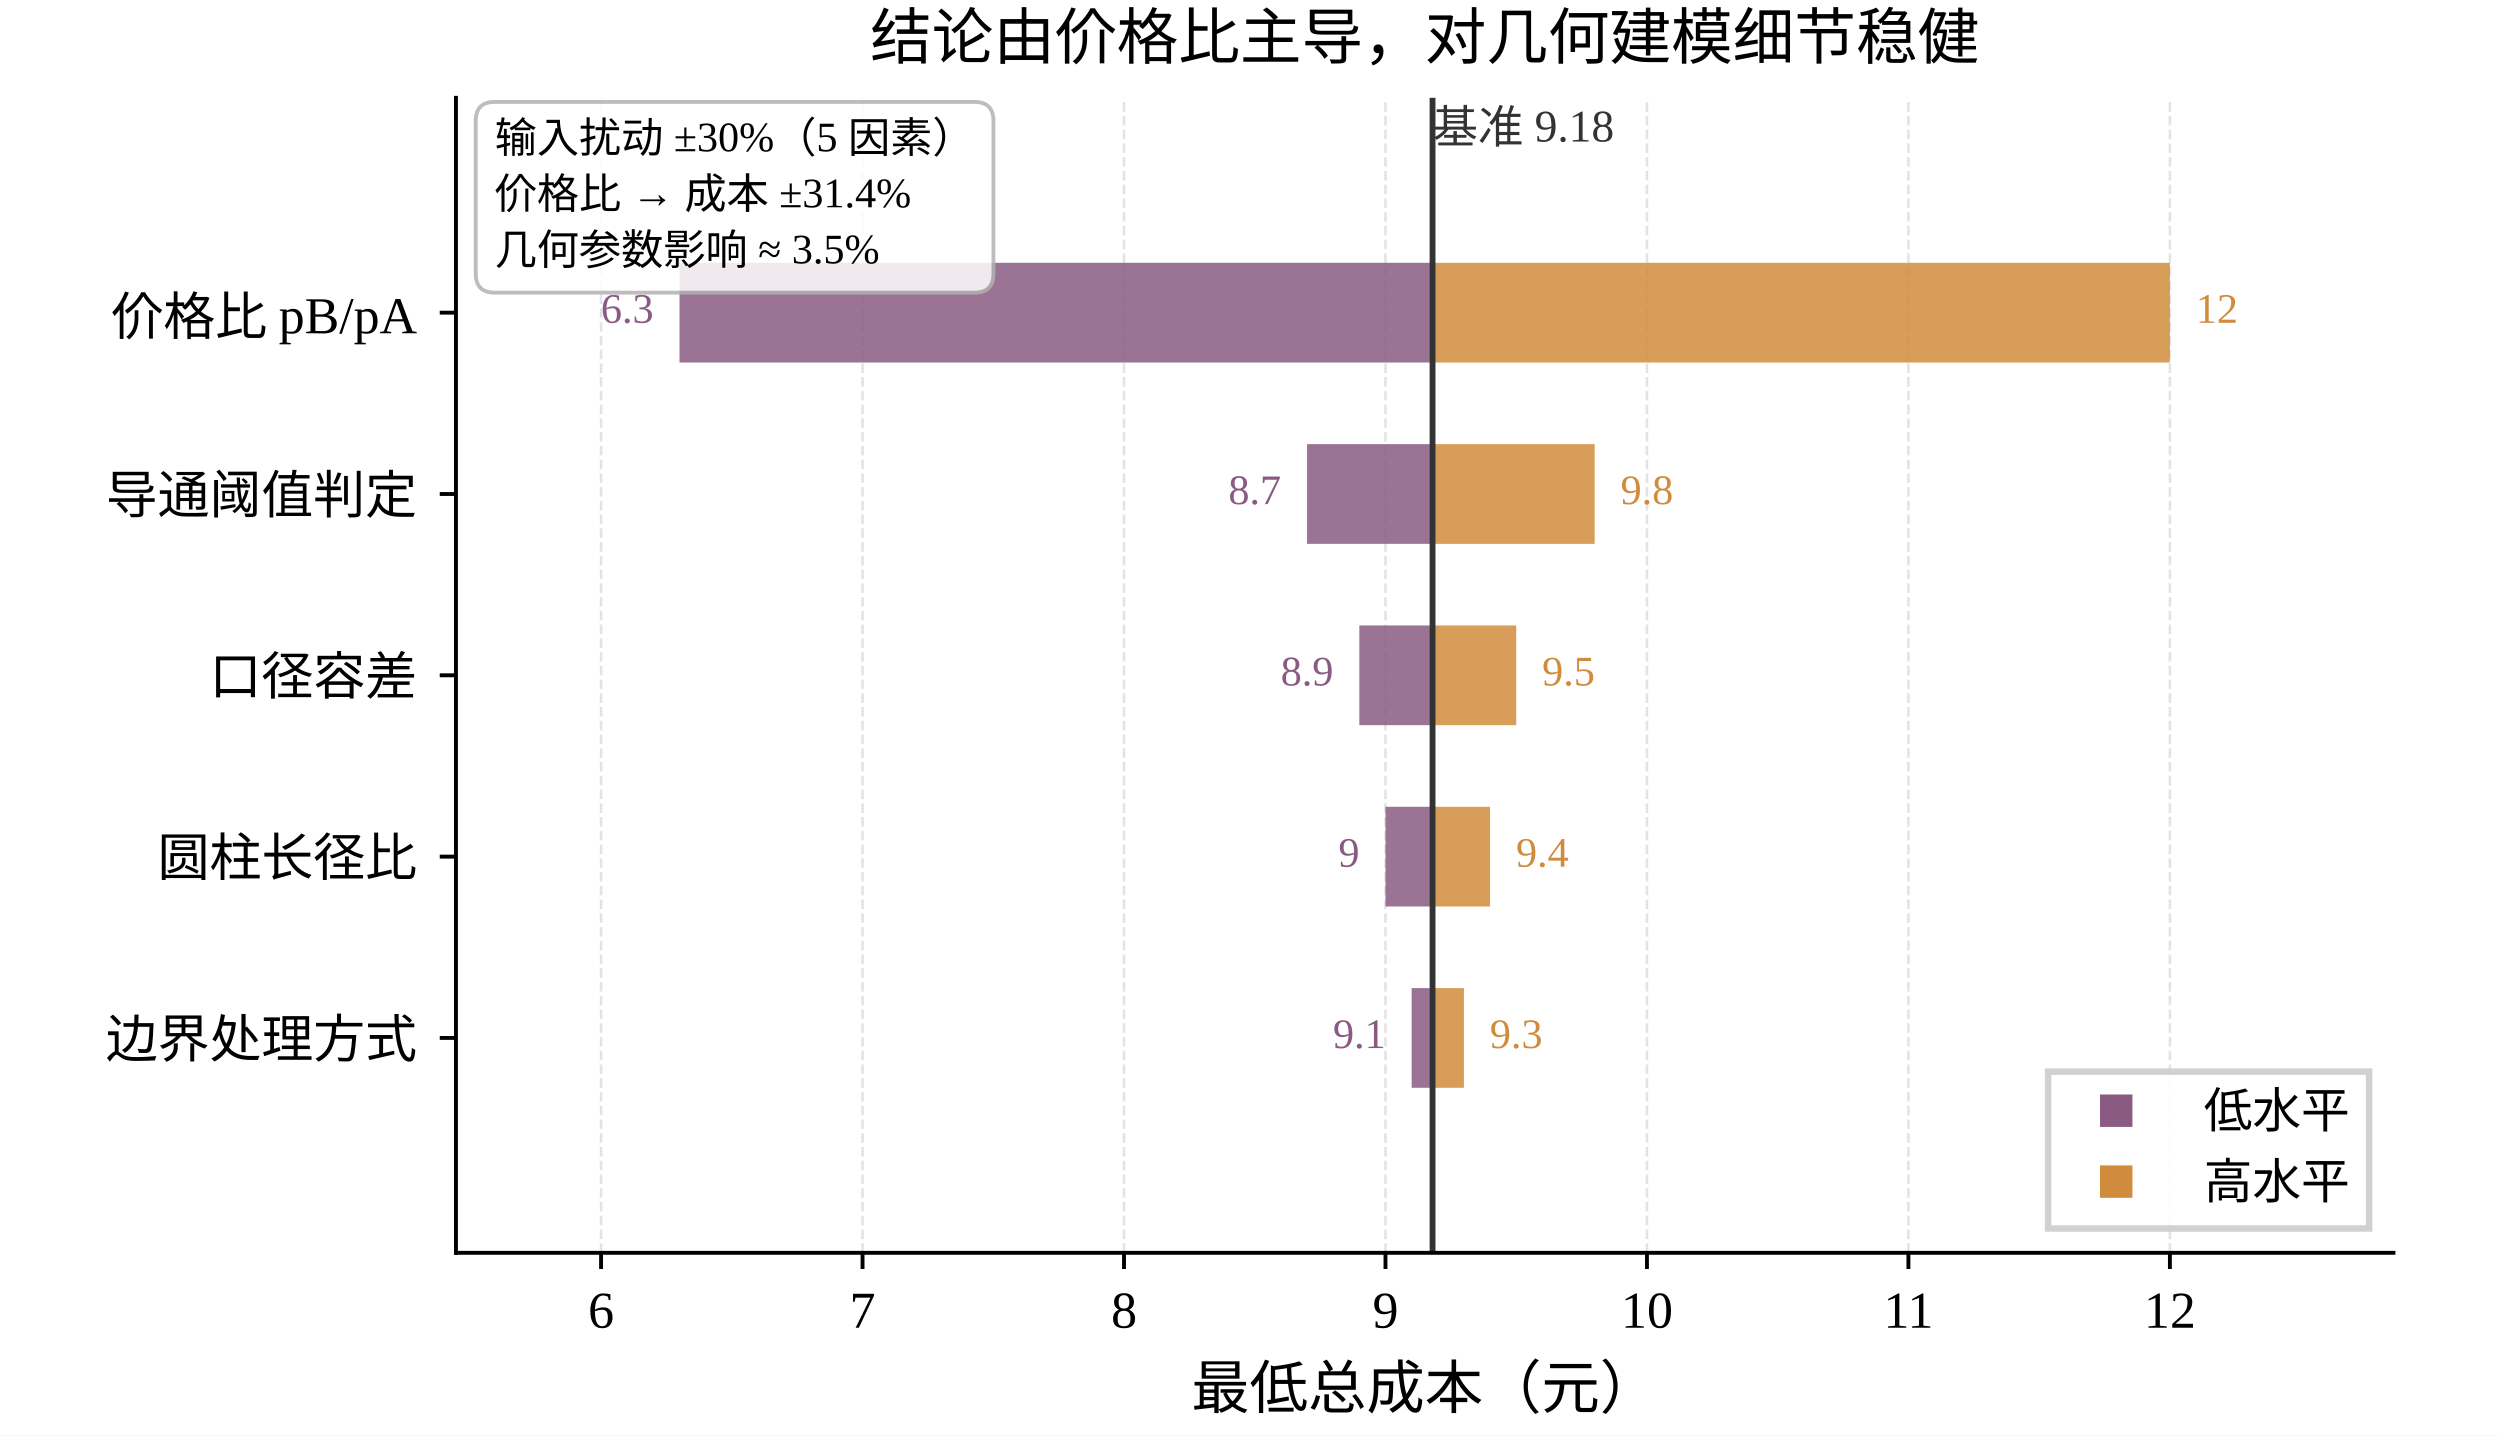
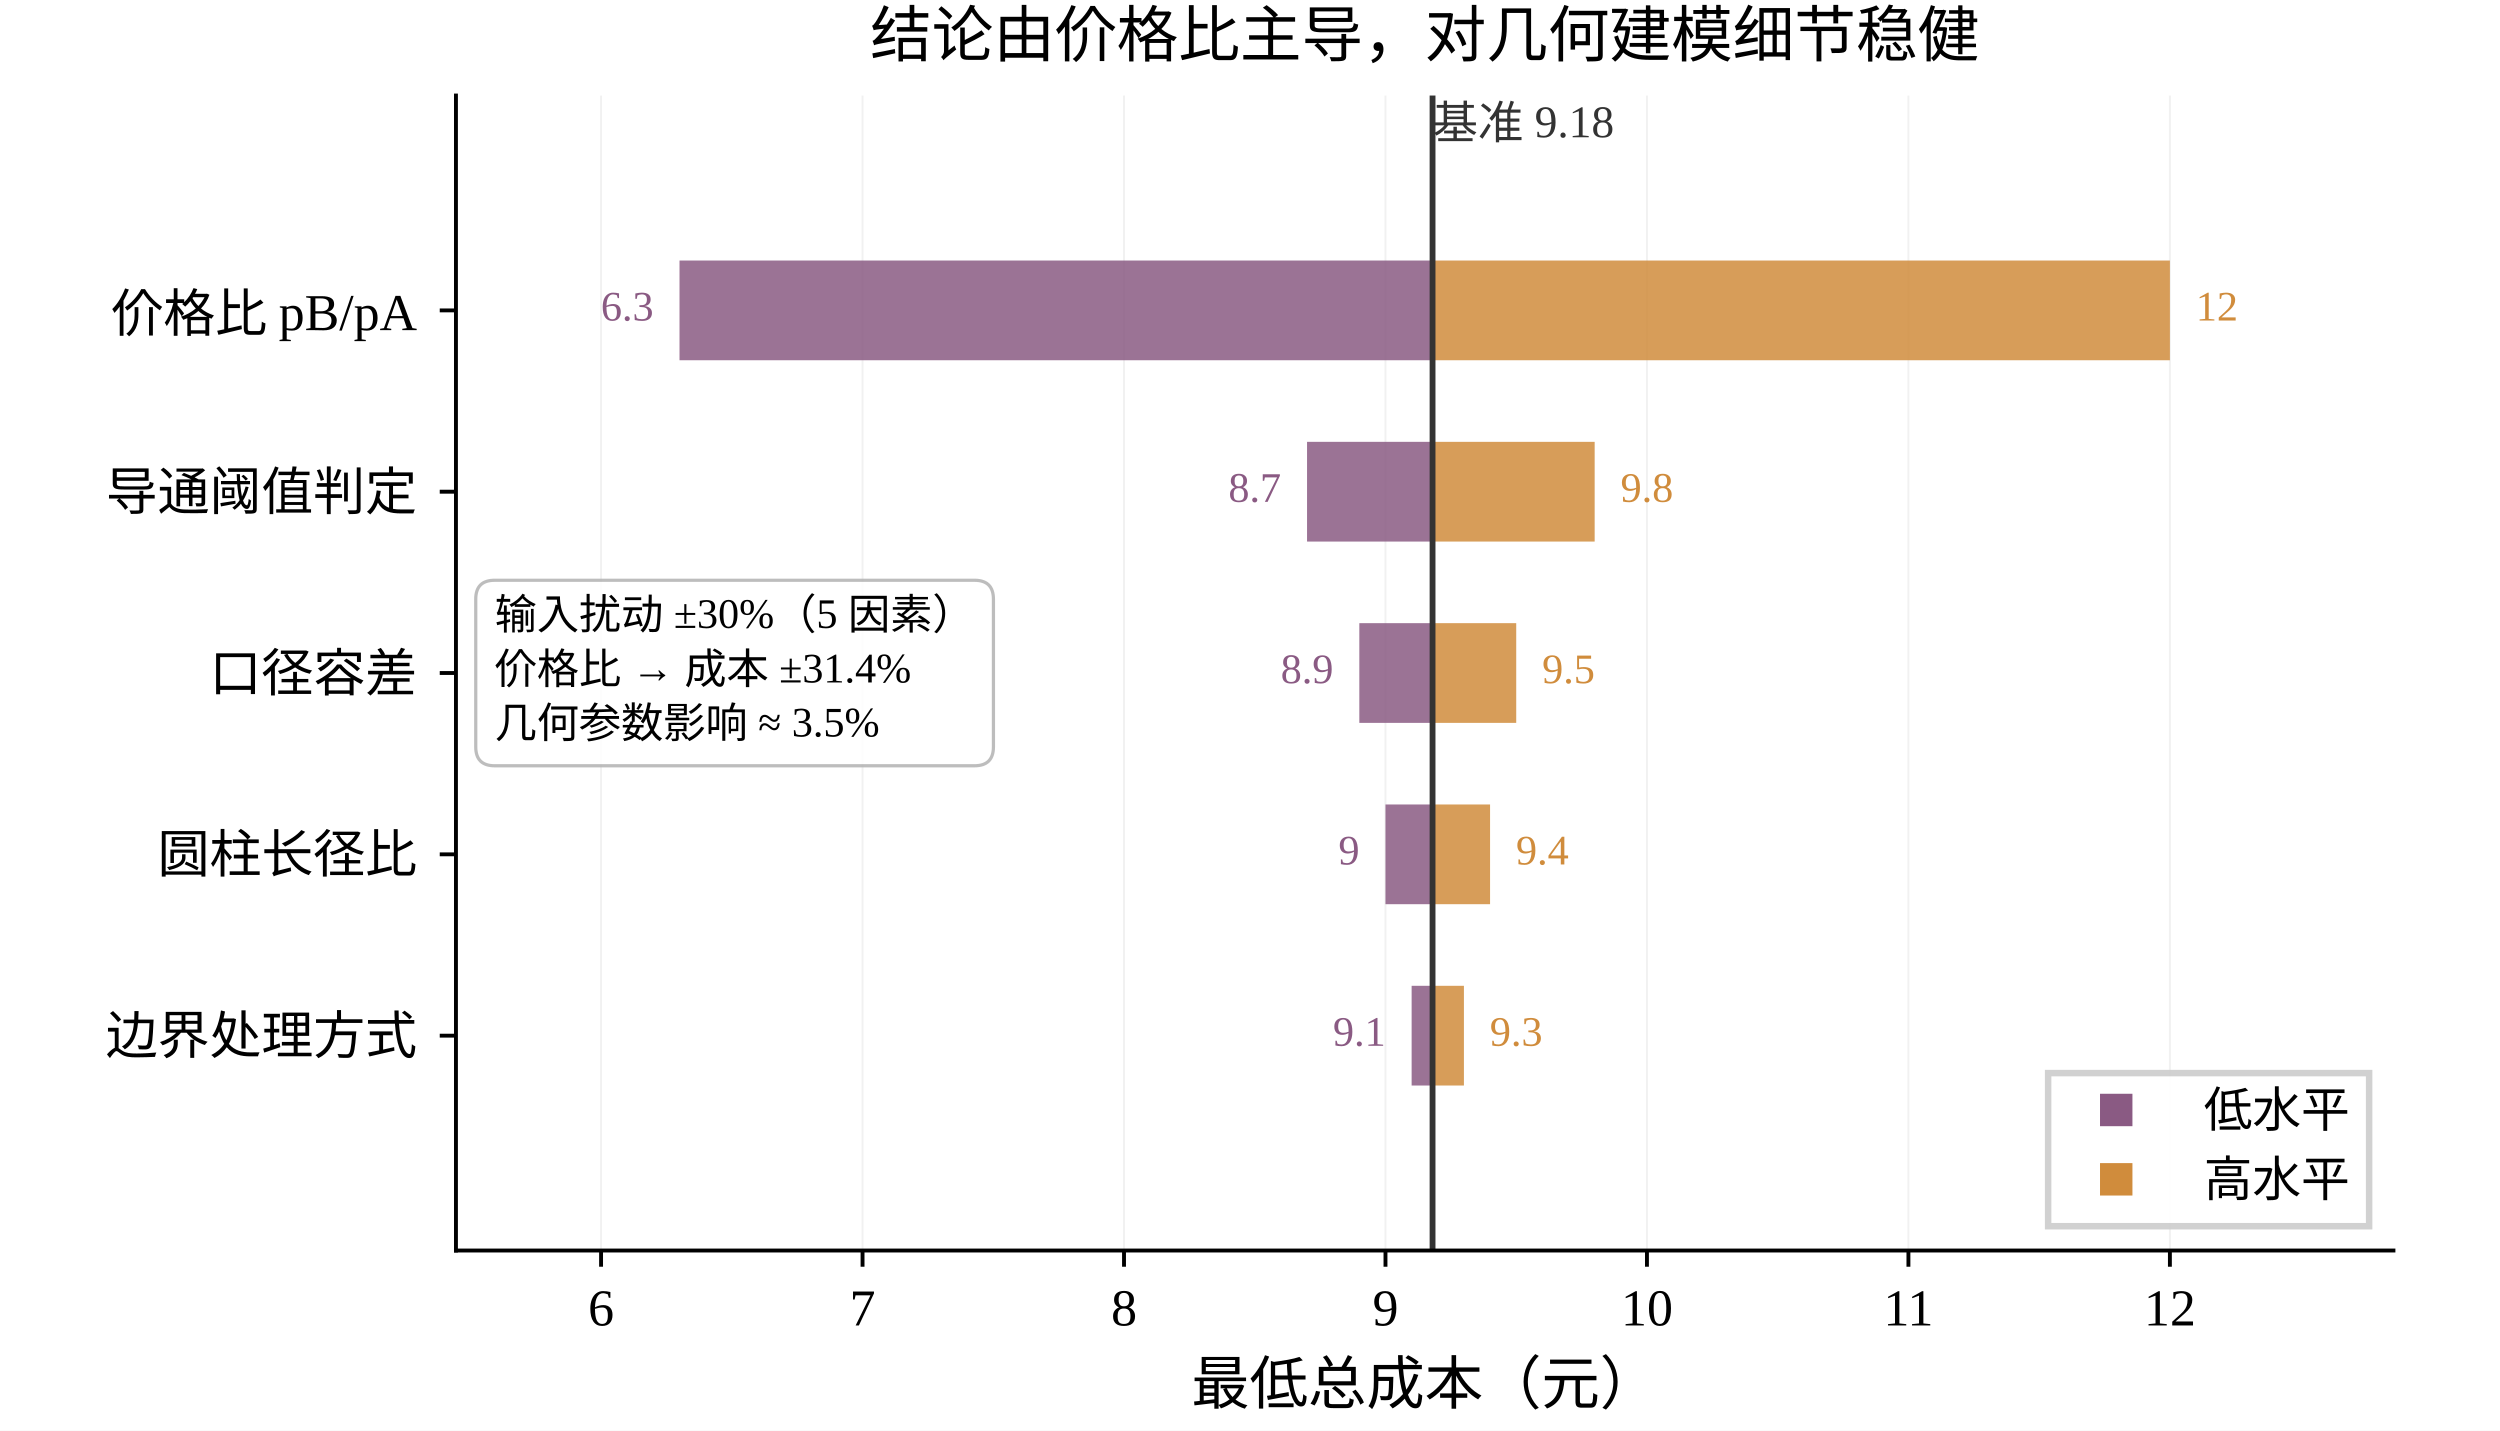
- <svg xmlns="http://www.w3.org/2000/svg" xmlns:xlink="http://www.w3.org/1999/xlink" width="385.512pt" height="221.354pt" viewBox="0 0 385.512 221.354" version="1.1">
+ <svg xmlns="http://www.w3.org/2000/svg" xmlns:xlink="http://www.w3.org/1999/xlink" width="385.512pt" height="220.619pt" viewBox="0 0 385.512 220.619" version="1.1">
  <defs>
    <style type="text/css">*{stroke-linejoin: round; stroke-linecap: butt}</style>
  </defs>
  <g id="figure_1">
    <g id="patch_1">
-       <path d="M 0 221.354  L 385.512 221.354  L 385.512 0  L 0 0  z " style="fill: #ffffff" />
+       <path d="M 0 220.619  L 385.512 220.619  L 385.512 0  L 0 0  z " style="fill: #ffffff" />
    </g>
    <g id="axes_1">
      <g id="patch_2">
-         <path d="M 70.31 193.189  L 369.082 193.189  L 369.082 15.082  L 70.31 15.082  z " style="fill: #ffffff" />
+         <path d="M 70.31 192.836  L 369.082 192.836  L 369.082 14.73  L 70.31 14.73  z " style="fill: #ffffff" />
      </g>
      <g id="matplotlib.axis_1">
        <g id="xtick_1">
          <g id="line2d_1">
-             <path d="M 92.688 193.189  L 92.688 15.082  " clip-path="url(#p2d4df7f6e6)" style="fill: none; stroke-dasharray: 1.48,0.64; stroke-dashoffset: 0; stroke: #b0b0b0; stroke-opacity: 0.35; stroke-width: 0.4" />
+             <path d="M 92.688 192.836  L 92.688 14.73  " clip-path="url(#p7b6209f1c3)" style="fill: none; stroke: #bfbfbf; stroke-opacity: 0.22; stroke-width: 0.3; stroke-linecap: square" />
          </g>
          <g id="line2d_2">
            <defs>
-               <path id="m2d085b9432" d="M 0 0  L 0 2.5  " style="stroke: #000000; stroke-width: 0.6" />
+               <path id="m5ace82a3a1" d="M 0 0  L 0 2.5  " style="stroke: #000000; stroke-width: 0.6" />
            </defs>
            <g>
-               <use xlink:href="#m2d085b9432" x="92.688" y="193.189" style="stroke: #000000; stroke-width: 0.6" />
+               <use xlink:href="#m5ace82a3a1" x="92.688" y="192.836" style="stroke: #000000; stroke-width: 0.6" />
            </g>
          </g>
          <g id="text_1">
-             <text style="font-size: 8px; font-family: 'Times New Roman', 'STIXGeneral', 'DejaVu Serif', 'Source Han Serif SC', 'SimSun', 'STSong', 'SimHei', 'Microsoft YaHei'; text-anchor: middle" x="92.688" y="204.744" transform="rotate(-0 92.68771 204.744)">6</text>
+             <text style="font-size: 8px; font-family: 'Times New Roman', 'STIXGeneral', 'DejaVu Serif', 'SimSun', 'STSong', 'STZhongsong', 'Microsoft YaHei', 'SimHei'; text-anchor: middle" x="92.688" y="204.391" transform="rotate(-0 92.68771 204.3915)">6</text>
          </g>
        </g>
        <g id="xtick_2">
          <g id="line2d_3">
-             <path d="M 133.008 193.189  L 133.008 15.082  " clip-path="url(#p2d4df7f6e6)" style="fill: none; stroke-dasharray: 1.48,0.64; stroke-dashoffset: 0; stroke: #b0b0b0; stroke-opacity: 0.35; stroke-width: 0.4" />
+             <path d="M 133.008 192.836  L 133.008 14.73  " clip-path="url(#p7b6209f1c3)" style="fill: none; stroke: #bfbfbf; stroke-opacity: 0.22; stroke-width: 0.3; stroke-linecap: square" />
          </g>
          <g id="line2d_4">
            <g>
-               <use xlink:href="#m2d085b9432" x="133.008" y="193.189" style="stroke: #000000; stroke-width: 0.6" />
+               <use xlink:href="#m5ace82a3a1" x="133.008" y="192.836" style="stroke: #000000; stroke-width: 0.6" />
            </g>
          </g>
          <g id="text_2">
-             <text style="font-size: 8px; font-family: 'Times New Roman', 'STIXGeneral', 'DejaVu Serif', 'Source Han Serif SC', 'SimSun', 'STSong', 'SimHei', 'Microsoft YaHei'; text-anchor: middle" x="133.008" y="204.744" transform="rotate(-0 133.0078 204.744)">7</text>
+             <text style="font-size: 8px; font-family: 'Times New Roman', 'STIXGeneral', 'DejaVu Serif', 'SimSun', 'STSong', 'STZhongsong', 'Microsoft YaHei', 'SimHei'; text-anchor: middle" x="133.008" y="204.391" transform="rotate(-0 133.0078 204.3915)">7</text>
          </g>
        </g>
        <g id="xtick_3">
          <g id="line2d_5">
-             <path d="M 173.328 193.189  L 173.328 15.082  " clip-path="url(#p2d4df7f6e6)" style="fill: none; stroke-dasharray: 1.48,0.64; stroke-dashoffset: 0; stroke: #b0b0b0; stroke-opacity: 0.35; stroke-width: 0.4" />
+             <path d="M 173.328 192.836  L 173.328 14.73  " clip-path="url(#p7b6209f1c3)" style="fill: none; stroke: #bfbfbf; stroke-opacity: 0.22; stroke-width: 0.3; stroke-linecap: square" />
          </g>
          <g id="line2d_6">
            <g>
-               <use xlink:href="#m2d085b9432" x="173.328" y="193.189" style="stroke: #000000; stroke-width: 0.6" />
+               <use xlink:href="#m5ace82a3a1" x="173.328" y="192.836" style="stroke: #000000; stroke-width: 0.6" />
            </g>
          </g>
          <g id="text_3">
-             <text style="font-size: 8px; font-family: 'Times New Roman', 'STIXGeneral', 'DejaVu Serif', 'Source Han Serif SC', 'SimSun', 'STSong', 'SimHei', 'Microsoft YaHei'; text-anchor: middle" x="173.328" y="204.744" transform="rotate(-0 173.3278 204.744)">8</text>
+             <text style="font-size: 8px; font-family: 'Times New Roman', 'STIXGeneral', 'DejaVu Serif', 'SimSun', 'STSong', 'STZhongsong', 'Microsoft YaHei', 'SimHei'; text-anchor: middle" x="173.328" y="204.391" transform="rotate(-0 173.3278 204.3915)">8</text>
          </g>
        </g>
        <g id="xtick_4">
          <g id="line2d_7">
-             <path d="M 213.648 193.189  L 213.648 15.082  " clip-path="url(#p2d4df7f6e6)" style="fill: none; stroke-dasharray: 1.48,0.64; stroke-dashoffset: 0; stroke: #b0b0b0; stroke-opacity: 0.35; stroke-width: 0.4" />
+             <path d="M 213.648 192.836  L 213.648 14.73  " clip-path="url(#p7b6209f1c3)" style="fill: none; stroke: #bfbfbf; stroke-opacity: 0.22; stroke-width: 0.3; stroke-linecap: square" />
          </g>
          <g id="line2d_8">
            <g>
-               <use xlink:href="#m2d085b9432" x="213.648" y="193.189" style="stroke: #000000; stroke-width: 0.6" />
+               <use xlink:href="#m5ace82a3a1" x="213.648" y="192.836" style="stroke: #000000; stroke-width: 0.6" />
            </g>
          </g>
          <g id="text_4">
-             <text style="font-size: 8px; font-family: 'Times New Roman', 'STIXGeneral', 'DejaVu Serif', 'Source Han Serif SC', 'SimSun', 'STSong', 'SimHei', 'Microsoft YaHei'; text-anchor: middle" x="213.648" y="204.744" transform="rotate(-0 213.6479 204.744)">9</text>
+             <text style="font-size: 8px; font-family: 'Times New Roman', 'STIXGeneral', 'DejaVu Serif', 'SimSun', 'STSong', 'STZhongsong', 'Microsoft YaHei', 'SimHei'; text-anchor: middle" x="213.648" y="204.391" transform="rotate(-0 213.6479 204.3915)">9</text>
          </g>
        </g>
        <g id="xtick_5">
          <g id="line2d_9">
-             <path d="M 253.968 193.189  L 253.968 15.082  " clip-path="url(#p2d4df7f6e6)" style="fill: none; stroke-dasharray: 1.48,0.64; stroke-dashoffset: 0; stroke: #b0b0b0; stroke-opacity: 0.35; stroke-width: 0.4" />
+             <path d="M 253.968 192.836  L 253.968 14.73  " clip-path="url(#p7b6209f1c3)" style="fill: none; stroke: #bfbfbf; stroke-opacity: 0.22; stroke-width: 0.3; stroke-linecap: square" />
          </g>
          <g id="line2d_10">
            <g>
-               <use xlink:href="#m2d085b9432" x="253.968" y="193.189" style="stroke: #000000; stroke-width: 0.6" />
+               <use xlink:href="#m5ace82a3a1" x="253.968" y="192.836" style="stroke: #000000; stroke-width: 0.6" />
            </g>
          </g>
          <g id="text_5">
-             <text style="font-size: 8px; font-family: 'Times New Roman', 'STIXGeneral', 'DejaVu Serif', 'Source Han Serif SC', 'SimSun', 'STSong', 'SimHei', 'Microsoft YaHei'; text-anchor: middle" x="253.968" y="204.744" transform="rotate(-0 253.968 204.744)">10</text>
+             <text style="font-size: 8px; font-family: 'Times New Roman', 'STIXGeneral', 'DejaVu Serif', 'SimSun', 'STSong', 'STZhongsong', 'Microsoft YaHei', 'SimHei'; text-anchor: middle" x="253.968" y="204.391" transform="rotate(-0 253.968 204.3915)">10</text>
          </g>
        </g>
        <g id="xtick_6">
          <g id="line2d_11">
-             <path d="M 294.288 193.189  L 294.288 15.082  " clip-path="url(#p2d4df7f6e6)" style="fill: none; stroke-dasharray: 1.48,0.64; stroke-dashoffset: 0; stroke: #b0b0b0; stroke-opacity: 0.35; stroke-width: 0.4" />
+             <path d="M 294.288 192.836  L 294.288 14.73  " clip-path="url(#p7b6209f1c3)" style="fill: none; stroke: #bfbfbf; stroke-opacity: 0.22; stroke-width: 0.3; stroke-linecap: square" />
          </g>
          <g id="line2d_12">
            <g>
-               <use xlink:href="#m2d085b9432" x="294.288" y="193.189" style="stroke: #000000; stroke-width: 0.6" />
+               <use xlink:href="#m5ace82a3a1" x="294.288" y="192.836" style="stroke: #000000; stroke-width: 0.6" />
            </g>
          </g>
          <g id="text_6">
-             <text style="font-size: 8px; font-family: 'Times New Roman', 'STIXGeneral', 'DejaVu Serif', 'Source Han Serif SC', 'SimSun', 'STSong', 'SimHei', 'Microsoft YaHei'; text-anchor: middle" x="294.288" y="204.744" transform="rotate(-0 294.288 204.744)">11</text>
+             <text style="font-size: 8px; font-family: 'Times New Roman', 'STIXGeneral', 'DejaVu Serif', 'SimSun', 'STSong', 'STZhongsong', 'Microsoft YaHei', 'SimHei'; text-anchor: middle" x="294.288" y="204.391" transform="rotate(-0 294.288 204.3915)">11</text>
          </g>
        </g>
        <g id="xtick_7">
          <g id="line2d_13">
-             <path d="M 334.608 193.189  L 334.608 15.082  " clip-path="url(#p2d4df7f6e6)" style="fill: none; stroke-dasharray: 1.48,0.64; stroke-dashoffset: 0; stroke: #b0b0b0; stroke-opacity: 0.35; stroke-width: 0.4" />
+             <path d="M 334.608 192.836  L 334.608 14.73  " clip-path="url(#p7b6209f1c3)" style="fill: none; stroke: #bfbfbf; stroke-opacity: 0.22; stroke-width: 0.3; stroke-linecap: square" />
          </g>
          <g id="line2d_14">
            <g>
-               <use xlink:href="#m2d085b9432" x="334.608" y="193.189" style="stroke: #000000; stroke-width: 0.6" />
+               <use xlink:href="#m5ace82a3a1" x="334.608" y="192.836" style="stroke: #000000; stroke-width: 0.6" />
            </g>
          </g>
          <g id="text_7">
-             <text style="font-size: 8px; font-family: 'Times New Roman', 'STIXGeneral', 'DejaVu Serif', 'Source Han Serif SC', 'SimSun', 'STSong', 'SimHei', 'Microsoft YaHei'; text-anchor: middle" x="334.608" y="204.744" transform="rotate(-0 334.6081 204.744)">12</text>
+             <text style="font-size: 8px; font-family: 'Times New Roman', 'STIXGeneral', 'DejaVu Serif', 'SimSun', 'STSong', 'STZhongsong', 'Microsoft YaHei', 'SimHei'; text-anchor: middle" x="334.608" y="204.391" transform="rotate(-0 334.6081 204.3915)">12</text>
          </g>
        </g>
        <g id="text_8">
-           <text style="font-size: 9px; font-family: 'Times New Roman', 'STIXGeneral', 'DejaVu Serif', 'Source Han Serif SC', 'SimSun', 'STSong', 'SimHei', 'Microsoft YaHei'; text-anchor: middle" x="219.696" y="217.188" transform="rotate(-0 219.6959 217.1883)">最低总成本（元）</text>
+           <text style="font-size: 9px; font-family: 'Times New Roman', 'STIXGeneral', 'DejaVu Serif', 'SimSun', 'STSong', 'STZhongsong', 'Microsoft YaHei', 'SimHei'; text-anchor: middle" x="219.696" y="216.51" transform="rotate(-0 219.6959 216.5096)">最低总成本（元）</text>
        </g>
      </g>
      <g id="matplotlib.axis_2">
        <g id="ytick_1">
          <g id="line2d_15">
            <defs>
-               <path id="m9dc1d3b550" d="M 0 0  L -2.5 0  " style="stroke: #000000; stroke-width: 0.6" />
+               <path id="m6c6a6c24d3" d="M 0 0  L -2.5 0  " style="stroke: #000000; stroke-width: 0.6" />
            </defs>
            <g>
-               <use xlink:href="#m9dc1d3b550" x="70.31" y="160.056" style="stroke: #000000; stroke-width: 0.6" />
+               <use xlink:href="#m6c6a6c24d3" x="70.31" y="159.704" style="stroke: #000000; stroke-width: 0.6" />
            </g>
          </g>
          <g id="text_9">
-             <text style="font-size: 8px; font-family: 'Times New Roman', 'STIXGeneral', 'DejaVu Serif', 'Source Han Serif SC', 'SimSun', 'STSong', 'SimHei', 'Microsoft YaHei'; text-anchor: end" x="64.31" y="163.052" transform="rotate(-0 64.31008 163.0524)">边界处理方式</text>
+             <text style="font-size: 8px; font-family: 'Times New Roman', 'STIXGeneral', 'DejaVu Serif', 'SimSun', 'STSong', 'STZhongsong', 'Microsoft YaHei', 'SimHei'; text-anchor: end" x="64.31" y="162.504" transform="rotate(-0 64.31008 162.5042)">边界处理方式</text>
          </g>
        </g>
        <g id="ytick_2">
          <g id="line2d_16">
            <g>
-               <use xlink:href="#m9dc1d3b550" x="70.31" y="132.096" style="stroke: #000000; stroke-width: 0.6" />
+               <use xlink:href="#m6c6a6c24d3" x="70.31" y="131.743" style="stroke: #000000; stroke-width: 0.6" />
            </g>
          </g>
          <g id="text_10">
-             <text style="font-size: 8px; font-family: 'Times New Roman', 'STIXGeneral', 'DejaVu Serif', 'Source Han Serif SC', 'SimSun', 'STSong', 'SimHei', 'Microsoft YaHei'; text-anchor: end" x="64.31" y="135.072" transform="rotate(-0 64.31008 135.0722)">圆柱长径比</text>
+             <text style="font-size: 8px; font-family: 'Times New Roman', 'STIXGeneral', 'DejaVu Serif', 'SimSun', 'STSong', 'STZhongsong', 'Microsoft YaHei', 'SimHei'; text-anchor: end" x="64.31" y="134.544" transform="rotate(-0 64.31008 134.5441)">圆柱长径比</text>
          </g>
        </g>
        <g id="ytick_3">
          <g id="line2d_17">
            <g>
-               <use xlink:href="#m9dc1d3b550" x="70.31" y="104.136" style="stroke: #000000; stroke-width: 0.6" />
+               <use xlink:href="#m6c6a6c24d3" x="70.31" y="103.783" style="stroke: #000000; stroke-width: 0.6" />
            </g>
          </g>
          <g id="text_11">
-             <text style="font-size: 8px; font-family: 'Times New Roman', 'STIXGeneral', 'DejaVu Serif', 'Source Han Serif SC', 'SimSun', 'STSong', 'SimHei', 'Microsoft YaHei'; text-anchor: end" x="64.31" y="107.108" transform="rotate(-0 64.31008 107.1076)">口径容差</text>
+             <text style="font-size: 8px; font-family: 'Times New Roman', 'STIXGeneral', 'DejaVu Serif', 'SimSun', 'STSong', 'STZhongsong', 'Microsoft YaHei', 'SimHei'; text-anchor: end" x="64.31" y="106.615" transform="rotate(-0 64.31008 106.6151)">口径容差</text>
          </g>
        </g>
        <g id="ytick_4">
          <g id="line2d_18">
            <g>
-               <use xlink:href="#m9dc1d3b550" x="70.31" y="76.176" style="stroke: #000000; stroke-width: 0.6" />
+               <use xlink:href="#m6c6a6c24d3" x="70.31" y="75.823" style="stroke: #000000; stroke-width: 0.6" />
            </g>
          </g>
          <g id="text_12">
-             <text style="font-size: 8px; font-family: 'Times New Roman', 'STIXGeneral', 'DejaVu Serif', 'Source Han Serif SC', 'SimSun', 'STSong', 'SimHei', 'Microsoft YaHei'; text-anchor: end" x="64.31" y="79.16" transform="rotate(-0 64.31008 79.15991)">导通阈值判定</text>
+             <text style="font-size: 8px; font-family: 'Times New Roman', 'STIXGeneral', 'DejaVu Serif', 'SimSun', 'STSong', 'STZhongsong', 'Microsoft YaHei', 'SimHei'; text-anchor: end" x="64.31" y="78.639" transform="rotate(-0 64.31008 78.63928)">导通阈值判定</text>
          </g>
        </g>
        <g id="ytick_5">
          <g id="line2d_19">
            <g>
-               <use xlink:href="#m9dc1d3b550" x="70.31" y="48.215" style="stroke: #000000; stroke-width: 0.6" />
+               <use xlink:href="#m6c6a6c24d3" x="70.31" y="47.863" style="stroke: #000000; stroke-width: 0.6" />
            </g>
          </g>
          <g id="text_13">
-             <text style="font-size: 8px; font-family: 'Times New Roman', 'STIXGeneral', 'DejaVu Serif', 'Source Han Serif SC', 'SimSun', 'STSong', 'SimHei', 'Microsoft YaHei'; text-anchor: end" x="64.31" y="51.643" transform="rotate(-0 64.31008 51.64346)">价格比 pB/pA</text>
+             <text style="font-size: 8px; font-family: 'Times New Roman', 'STIXGeneral', 'DejaVu Serif', 'SimSun', 'STSong', 'STZhongsong', 'Microsoft YaHei', 'SimHei'; text-anchor: end" x="64.31" y="51.16" transform="rotate(-0 64.31008 51.15971)">价格比 pB/pA</text>
          </g>
        </g>
      </g>
      <g id="patch_3">
-         <path d="M 220.906 167.745  L 217.68 167.745  L 217.68 152.367  L 220.906 152.367  z " clip-path="url(#p2d4df7f6e6)" style="fill: #8a5a83; opacity: 0.85" />
+         <path d="M 220.906 167.393  L 217.68 167.393  L 217.68 152.015  L 220.906 152.015  z " clip-path="url(#p7b6209f1c3)" style="fill: #8a5a83; opacity: 0.85" />
      </g>
      <g id="patch_4">
-         <path d="M 220.906 167.745  L 225.744 167.745  L 225.744 152.367  L 220.906 152.367  z " clip-path="url(#p2d4df7f6e6)" style="fill: #d08c3c; opacity: 0.85" />
+         <path d="M 220.906 167.393  L 225.744 167.393  L 225.744 152.015  L 220.906 152.015  z " clip-path="url(#p7b6209f1c3)" style="fill: #d08c3c; opacity: 0.85" />
      </g>
      <g id="patch_5">
-         <path d="M 220.906 139.785  L 213.648 139.785  L 213.648 124.407  L 220.906 124.407  z " clip-path="url(#p2d4df7f6e6)" style="fill: #8a5a83; opacity: 0.85" />
+         <path d="M 220.906 139.432  L 213.648 139.432  L 213.648 124.054  L 220.906 124.054  z " clip-path="url(#p7b6209f1c3)" style="fill: #8a5a83; opacity: 0.85" />
      </g>
      <g id="patch_6">
-         <path d="M 220.906 139.785  L 229.776 139.785  L 229.776 124.407  L 220.906 124.407  z " clip-path="url(#p2d4df7f6e6)" style="fill: #d08c3c; opacity: 0.85" />
+         <path d="M 220.906 139.432  L 229.776 139.432  L 229.776 124.054  L 220.906 124.054  z " clip-path="url(#p7b6209f1c3)" style="fill: #d08c3c; opacity: 0.85" />
      </g>
      <g id="patch_7">
-         <path d="M 220.906 111.825  L 209.616 111.825  L 209.616 96.447  L 220.906 96.447  z " clip-path="url(#p2d4df7f6e6)" style="fill: #8a5a83; opacity: 0.85" />
+         <path d="M 220.906 111.472  L 209.616 111.472  L 209.616 96.094  L 220.906 96.094  z " clip-path="url(#p7b6209f1c3)" style="fill: #8a5a83; opacity: 0.85" />
      </g>
      <g id="patch_8">
-         <path d="M 220.906 111.825  L 233.808 111.825  L 233.808 96.447  L 220.906 96.447  z " clip-path="url(#p2d4df7f6e6)" style="fill: #d08c3c; opacity: 0.85" />
+         <path d="M 220.906 111.472  L 233.808 111.472  L 233.808 96.094  L 220.906 96.094  z " clip-path="url(#p7b6209f1c3)" style="fill: #d08c3c; opacity: 0.85" />
      </g>
      <g id="patch_9">
-         <path d="M 220.906 83.865  L 201.552 83.865  L 201.552 68.486  L 220.906 68.486  z " clip-path="url(#p2d4df7f6e6)" style="fill: #8a5a83; opacity: 0.85" />
+         <path d="M 220.906 83.512  L 201.552 83.512  L 201.552 68.134  L 220.906 68.134  z " clip-path="url(#p7b6209f1c3)" style="fill: #8a5a83; opacity: 0.85" />
      </g>
      <g id="patch_10">
-         <path d="M 220.906 83.865  L 245.904 83.865  L 245.904 68.486  L 220.906 68.486  z " clip-path="url(#p2d4df7f6e6)" style="fill: #d08c3c; opacity: 0.85" />
+         <path d="M 220.906 83.512  L 245.904 83.512  L 245.904 68.134  L 220.906 68.134  z " clip-path="url(#p7b6209f1c3)" style="fill: #d08c3c; opacity: 0.85" />
      </g>
      <g id="patch_11">
-         <path d="M 220.906 55.904  L 104.784 55.904  L 104.784 40.526  L 220.906 40.526  z " clip-path="url(#p2d4df7f6e6)" style="fill: #8a5a83; opacity: 0.85" />
+         <path d="M 220.906 55.552  L 104.784 55.552  L 104.784 40.174  L 220.906 40.174  z " clip-path="url(#p7b6209f1c3)" style="fill: #8a5a83; opacity: 0.85" />
      </g>
      <g id="patch_12">
-         <path d="M 220.906 55.904  L 334.608 55.904  L 334.608 40.526  L 220.906 40.526  z " clip-path="url(#p2d4df7f6e6)" style="fill: #d08c3c; opacity: 0.85" />
+         <path d="M 220.906 55.552  L 334.608 55.552  L 334.608 40.174  L 220.906 40.174  z " clip-path="url(#p7b6209f1c3)" style="fill: #d08c3c; opacity: 0.85" />
      </g>
      <g id="line2d_20">
-         <path d="M 220.906 193.189  L 220.906 15.082  " clip-path="url(#p2d4df7f6e6)" style="fill: none; stroke: #333333; stroke-width: 0.9; stroke-linecap: square" />
+         <path d="M 220.906 192.836  L 220.906 14.73  " clip-path="url(#p7b6209f1c3)" style="fill: none; stroke: #333333; stroke-width: 0.9; stroke-linecap: square" />
      </g>
      <g id="line2d_21" />
      <g id="line2d_22" />
      <g id="patch_13">
-         <path d="M 70.31 193.189  L 70.31 15.082  " style="fill: none; stroke: #000000; stroke-width: 0.6; stroke-linejoin: miter; stroke-linecap: square" />
+         <path d="M 70.31 192.836  L 70.31 14.73  " style="fill: none; stroke: #000000; stroke-width: 0.6; stroke-linejoin: miter; stroke-linecap: square" />
      </g>
      <g id="patch_14">
-         <path d="M 70.31 193.189  L 369.082 193.189  " style="fill: none; stroke: #000000; stroke-width: 0.6; stroke-linejoin: miter; stroke-linecap: square" />
+         <path d="M 70.31 192.836  L 369.082 192.836  " style="fill: none; stroke: #000000; stroke-width: 0.6; stroke-linejoin: miter; stroke-linecap: square" />
      </g>
      <g id="text_14">
-         <text style="font-size: 6.5px; font-family: 'Times New Roman', 'STIXGeneral', 'DejaVu Serif', 'Source Han Serif SC', 'SimSun', 'STSong', 'SimHei', 'Microsoft YaHei'; text-anchor: end; fill: #8a5a83" x="213.68" y="161.618" transform="rotate(-0 213.6799 161.6176)">9.1</text>
+         <text style="font-size: 6.5px; font-family: 'Times New Roman', 'STIXGeneral', 'DejaVu Serif', 'SimSun', 'STSong', 'STZhongsong', 'Microsoft YaHei', 'SimHei'; text-anchor: end; fill: #8a5a83" x="213.68" y="161.265" transform="rotate(-0 213.6799 161.2651)">9.1</text>
      </g>
      <g id="text_15">
-         <text style="font-size: 6.5px; font-family: 'Times New Roman', 'STIXGeneral', 'DejaVu Serif', 'Source Han Serif SC', 'SimSun', 'STSong', 'SimHei', 'Microsoft YaHei'; text-anchor: start; fill: #d08c3c" x="229.744" y="161.618" transform="rotate(-0 229.7439 161.6176)">9.3</text>
+         <text style="font-size: 6.5px; font-family: 'Times New Roman', 'STIXGeneral', 'DejaVu Serif', 'SimSun', 'STSong', 'STZhongsong', 'Microsoft YaHei', 'SimHei'; text-anchor: start; fill: #d08c3c" x="229.744" y="161.265" transform="rotate(-0 229.7439 161.2651)">9.3</text>
      </g>
      <g id="text_16">
-         <text style="font-size: 6.5px; font-family: 'Times New Roman', 'STIXGeneral', 'DejaVu Serif', 'Source Han Serif SC', 'SimSun', 'STSong', 'SimHei', 'Microsoft YaHei'; text-anchor: end; fill: #8a5a83" x="209.648" y="133.657" transform="rotate(-0 209.6479 133.6574)">9</text>
+         <text style="font-size: 6.5px; font-family: 'Times New Roman', 'STIXGeneral', 'DejaVu Serif', 'SimSun', 'STSong', 'STZhongsong', 'Microsoft YaHei', 'SimHei'; text-anchor: end; fill: #8a5a83" x="209.648" y="133.305" transform="rotate(-0 209.6479 133.3049)">9</text>
      </g>
      <g id="text_17">
-         <text style="font-size: 6.5px; font-family: 'Times New Roman', 'STIXGeneral', 'DejaVu Serif', 'Source Han Serif SC', 'SimSun', 'STSong', 'SimHei', 'Microsoft YaHei'; text-anchor: start; fill: #d08c3c" x="233.776" y="133.657" transform="rotate(-0 233.7759 133.6574)">9.4</text>
+         <text style="font-size: 6.5px; font-family: 'Times New Roman', 'STIXGeneral', 'DejaVu Serif', 'SimSun', 'STSong', 'STZhongsong', 'Microsoft YaHei', 'SimHei'; text-anchor: start; fill: #d08c3c" x="233.776" y="133.305" transform="rotate(-0 233.7759 133.3049)">9.4</text>
      </g>
      <g id="text_18">
-         <text style="font-size: 6.5px; font-family: 'Times New Roman', 'STIXGeneral', 'DejaVu Serif', 'Source Han Serif SC', 'SimSun', 'STSong', 'SimHei', 'Microsoft YaHei'; text-anchor: end; fill: #8a5a83" x="205.616" y="105.697" transform="rotate(-0 205.6159 105.6973)">8.9</text>
+         <text style="font-size: 6.5px; font-family: 'Times New Roman', 'STIXGeneral', 'DejaVu Serif', 'SimSun', 'STSong', 'STZhongsong', 'Microsoft YaHei', 'SimHei'; text-anchor: end; fill: #8a5a83" x="205.616" y="105.345" transform="rotate(-0 205.6159 105.3448)">8.9</text>
      </g>
      <g id="text_19">
-         <text style="font-size: 6.5px; font-family: 'Times New Roman', 'STIXGeneral', 'DejaVu Serif', 'Source Han Serif SC', 'SimSun', 'STSong', 'SimHei', 'Microsoft YaHei'; text-anchor: start; fill: #d08c3c" x="237.808" y="105.697" transform="rotate(-0 237.8079 105.6973)">9.5</text>
+         <text style="font-size: 6.5px; font-family: 'Times New Roman', 'STIXGeneral', 'DejaVu Serif', 'SimSun', 'STSong', 'STZhongsong', 'Microsoft YaHei', 'SimHei'; text-anchor: start; fill: #d08c3c" x="237.808" y="105.345" transform="rotate(-0 237.8079 105.3448)">9.5</text>
      </g>
      <g id="text_20">
-         <text style="font-size: 6.5px; font-family: 'Times New Roman', 'STIXGeneral', 'DejaVu Serif', 'Source Han Serif SC', 'SimSun', 'STSong', 'SimHei', 'Microsoft YaHei'; text-anchor: end; fill: #8a5a83" x="197.552" y="77.737" transform="rotate(-0 197.5519 77.73705)">8.7</text>
+         <text style="font-size: 6.5px; font-family: 'Times New Roman', 'STIXGeneral', 'DejaVu Serif', 'SimSun', 'STSong', 'STZhongsong', 'Microsoft YaHei', 'SimHei'; text-anchor: end; fill: #8a5a83" x="197.552" y="77.385" transform="rotate(-0 197.5519 77.38456)">8.7</text>
      </g>
      <g id="text_21">
-         <text style="font-size: 6.5px; font-family: 'Times New Roman', 'STIXGeneral', 'DejaVu Serif', 'Source Han Serif SC', 'SimSun', 'STSong', 'SimHei', 'Microsoft YaHei'; text-anchor: start; fill: #d08c3c" x="249.904" y="77.737" transform="rotate(-0 249.9039 77.73705)">9.8</text>
+         <text style="font-size: 6.5px; font-family: 'Times New Roman', 'STIXGeneral', 'DejaVu Serif', 'SimSun', 'STSong', 'STZhongsong', 'Microsoft YaHei', 'SimHei'; text-anchor: start; fill: #d08c3c" x="249.904" y="77.385" transform="rotate(-0 249.9039 77.38456)">9.8</text>
      </g>
      <g id="text_22">
-         <text style="font-size: 6.5px; font-family: 'Times New Roman', 'STIXGeneral', 'DejaVu Serif', 'Source Han Serif SC', 'SimSun', 'STSong', 'SimHei', 'Microsoft YaHei'; text-anchor: end; fill: #8a5a83" x="100.784" y="49.777" transform="rotate(-0 100.7837 49.77686)">6.3</text>
+         <text style="font-size: 6.5px; font-family: 'Times New Roman', 'STIXGeneral', 'DejaVu Serif', 'SimSun', 'STSong', 'STZhongsong', 'Microsoft YaHei', 'SimHei'; text-anchor: end; fill: #8a5a83" x="100.784" y="49.424" transform="rotate(-0 100.7837 49.42436)">6.3</text>
      </g>
      <g id="text_23">
-         <text style="font-size: 6.5px; font-family: 'Times New Roman', 'STIXGeneral', 'DejaVu Serif', 'Source Han Serif SC', 'SimSun', 'STSong', 'SimHei', 'Microsoft YaHei'; text-anchor: start; fill: #d08c3c" x="338.608" y="49.777" transform="rotate(-0 338.6081 49.77686)">12</text>
+         <text style="font-size: 6.5px; font-family: 'Times New Roman', 'STIXGeneral', 'DejaVu Serif', 'SimSun', 'STSong', 'STZhongsong', 'Microsoft YaHei', 'SimHei'; text-anchor: start; fill: #d08c3c" x="338.608" y="49.424" transform="rotate(-0 338.6081 49.42436)">12</text>
      </g>
      <g id="text_24">
-         <text style="font-size: 7px; font-family: 'Times New Roman', 'STIXGeneral', 'DejaVu Serif', 'Source Han Serif SC', 'SimSun', 'STSong', 'SimHei', 'Microsoft YaHei'; text-anchor: start; fill: #333333" x="220.906" y="22.051" transform="rotate(-0 220.9055 22.05122)"> 基准 9.18</text>
+         <text style="font-size: 7px; font-family: 'Times New Roman', 'STIXGeneral', 'DejaVu Serif', 'SimSun', 'STSong', 'STZhongsong', 'Microsoft YaHei', 'SimHei'; text-anchor: start; fill: #333333" x="220.906" y="21.385" transform="rotate(-0 220.9055 21.38481)"> 基准 9.18</text>
      </g>
      <g id="text_25">
-         <text style="font-size: 9.5px; font-family: 'Times New Roman', 'STIXGeneral', 'DejaVu Serif', 'Source Han Serif SC', 'SimSun', 'STSong', 'SimHei', 'Microsoft YaHei'; text-anchor: middle" x="219.696" y="9.082" transform="rotate(-0 219.6959 9.0825)">结论由价格比主导，对几何建模细节稳健</text>
+         <text style="font-size: 9.5px; font-family: 'Times New Roman', 'STIXGeneral', 'DejaVu Serif', 'SimSun', 'STSong', 'STZhongsong', 'Microsoft YaHei', 'SimHei'; text-anchor: middle" x="219.696" y="8.73" transform="rotate(-0 219.6959 8.73)">结论由价格比主导，对几何建模细节稳健</text>
      </g>
      <g id="legend_1">
        <g id="patch_15">
-           <path d="M 315.832 189.439  L 365.332 189.439  L 365.332 165.251  L 315.832 165.251  z " style="fill: #ffffff; opacity: 0.9; stroke: #cccccc; stroke-linejoin: miter" />
+           <path d="M 315.832 189.086  L 365.332 189.086  L 365.332 165.479  L 315.832 165.479  z " style="fill: #ffffff; opacity: 0.9; stroke: #cccccc; stroke-linejoin: miter" />
        </g>
        <g id="line2d_23">
          <defs>
-             <path id="m92d050def0" d="M -2 2  L 2 2  L 2 -2  L -2 -2  z " style="stroke: #8a5a83; stroke-linejoin: miter" />
+             <path id="m4f27a01542" d="M -2 2  L 2 2  L 2 -2  L -2 -2  z " style="stroke: #8a5a83; stroke-linejoin: miter" />
          </defs>
          <g>
-             <use xlink:href="#m92d050def0" x="326.332" y="171.275" style="fill: #8a5a83; stroke: #8a5a83; stroke-linejoin: miter" />
+             <use xlink:href="#m4f27a01542" x="326.332" y="171.164" style="fill: #8a5a83; stroke: #8a5a83; stroke-linejoin: miter" />
          </g>
        </g>
        <g id="text_26">
-           <text style="font-size: 7.5px; font-family: 'Times New Roman', 'STIXGeneral', 'DejaVu Serif', 'Source Han Serif SC', 'SimSun', 'STSong', 'SimHei', 'Microsoft YaHei'; text-anchor: start" x="339.832" y="173.9" transform="rotate(-0 339.8317 173.8999)">低水平</text>
+           <text style="font-size: 7.5px; font-family: 'Times New Roman', 'STIXGeneral', 'DejaVu Serif', 'SimSun', 'STSong', 'STZhongsong', 'Microsoft YaHei', 'SimHei'; text-anchor: start" x="339.832" y="173.789" transform="rotate(-0 339.8317 173.7888)">低水平</text>
        </g>
        <g id="line2d_24">
          <defs>
-             <path id="me5b763c7f0" d="M -2 2  L 2 2  L 2 -2  L -2 -2  z " style="stroke: #d08c3c; stroke-linejoin: miter" />
+             <path id="m8cc3165c6a" d="M -2 2  L 2 2  L 2 -2  L -2 -2  z " style="stroke: #d08c3c; stroke-linejoin: miter" />
          </defs>
          <g>
-             <use xlink:href="#me5b763c7f0" x="326.332" y="182.21" style="fill: #d08c3c; stroke: #d08c3c; stroke-linejoin: miter" />
+             <use xlink:href="#m8cc3165c6a" x="326.332" y="181.857" style="fill: #d08c3c; stroke: #d08c3c; stroke-linejoin: miter" />
          </g>
        </g>
        <g id="text_27">
-           <text style="font-size: 7.5px; font-family: 'Times New Roman', 'STIXGeneral', 'DejaVu Serif', 'Source Han Serif SC', 'SimSun', 'STSong', 'SimHei', 'Microsoft YaHei'; text-anchor: start" x="339.832" y="184.835" transform="rotate(-0 339.8317 184.8347)">高水平</text>
+           <text style="font-size: 7.5px; font-family: 'Times New Roman', 'STIXGeneral', 'DejaVu Serif', 'SimSun', 'STSong', 'STZhongsong', 'Microsoft YaHei', 'SimHei'; text-anchor: start" x="339.832" y="184.482" transform="rotate(-0 339.8317 184.4822)">高水平</text>
        </g>
      </g>
      <g id="text_28">
        <g id="patch_16">
-           <path d="M 76.286 45.129  L 150.268 45.129  Q 153.193 45.129 153.193 42.204  L 153.193 18.645  Q 153.193 15.72 150.268 15.72  L 76.286 15.72  Q 73.361 15.72 73.361 18.645  L 73.361 42.204  Q 73.361 45.129 76.286 45.129  z " style="fill: #ffffff; opacity: 0.85; stroke: #b2b2b2; stroke-width: 0.6; stroke-linejoin: miter" />
-         </g>
-         <text style="font-size: 6.5px; font-family: 'Times New Roman', 'STIXGeneral', 'DejaVu Serif', 'Source Han Serif SC', 'SimSun', 'STSong', 'SimHei', 'Microsoft YaHei'" transform="translate(76.28551 23.53283)">输入扰动 ±30%（5 因素）</text>
-         <text style="font-size: 6.5px; font-family: 'Times New Roman', 'STIXGeneral', 'DejaVu Serif', 'Source Han Serif SC', 'SimSun', 'STSong', 'SimHei', 'Microsoft YaHei'" transform="translate(76.28551 32.16869)">价格比 → 成本 ±31.4%</text>
-         <text style="font-size: 6.5px; font-family: 'Times New Roman', 'STIXGeneral', 'DejaVu Serif', 'Source Han Serif SC', 'SimSun', 'STSong', 'SimHei', 'Microsoft YaHei'" transform="translate(76.28551 40.81369)">几何参数影响 ≈ 3.5%</text>
+           <path d="M 76.286 118.086  L 150.268 118.086  Q 153.193 118.086 153.193 115.161  L 153.193 92.405  Q 153.193 89.48 150.268 89.48  L 76.286 89.48  Q 73.361 89.48 73.361 92.405  L 73.361 115.161  Q 73.361 118.086 76.286 118.086  z " style="fill: #ffffff; opacity: 0.85; stroke: #b2b2b2; stroke-width: 0.5; stroke-linejoin: miter" />
+         </g>
+         <text style="font-size: 6.5px; font-family: 'Times New Roman', 'STIXGeneral', 'DejaVu Serif', 'SimSun', 'STSong', 'STZhongsong', 'Microsoft YaHei', 'SimHei'" transform="translate(76.28551 97.03237)">输入扰动 ±30%（5 因素）</text>
+         <text style="font-size: 6.5px; font-family: 'Times New Roman', 'STIXGeneral', 'DejaVu Serif', 'SimSun', 'STSong', 'STZhongsong', 'Microsoft YaHei', 'SimHei'" transform="translate(76.28551 105.4397)">价格比 → 成本 ±31.4%</text>
+         <text style="font-size: 6.5px; font-family: 'Times New Roman', 'STIXGeneral', 'DejaVu Serif', 'SimSun', 'STSong', 'STZhongsong', 'Microsoft YaHei', 'SimHei'" transform="translate(76.28551 113.7709)">几何参数影响 ≈ 3.5%</text>
      </g>
    </g>
  </g>
  <defs>
-     <clipPath id="p2d4df7f6e6">
-       <rect x="70.31" y="15.082" width="298.772" height="178.106" />
+     <clipPath id="p7b6209f1c3">
+       <rect x="70.31" y="14.73" width="298.772" height="178.106" />
    </clipPath>
  </defs>
</svg>
